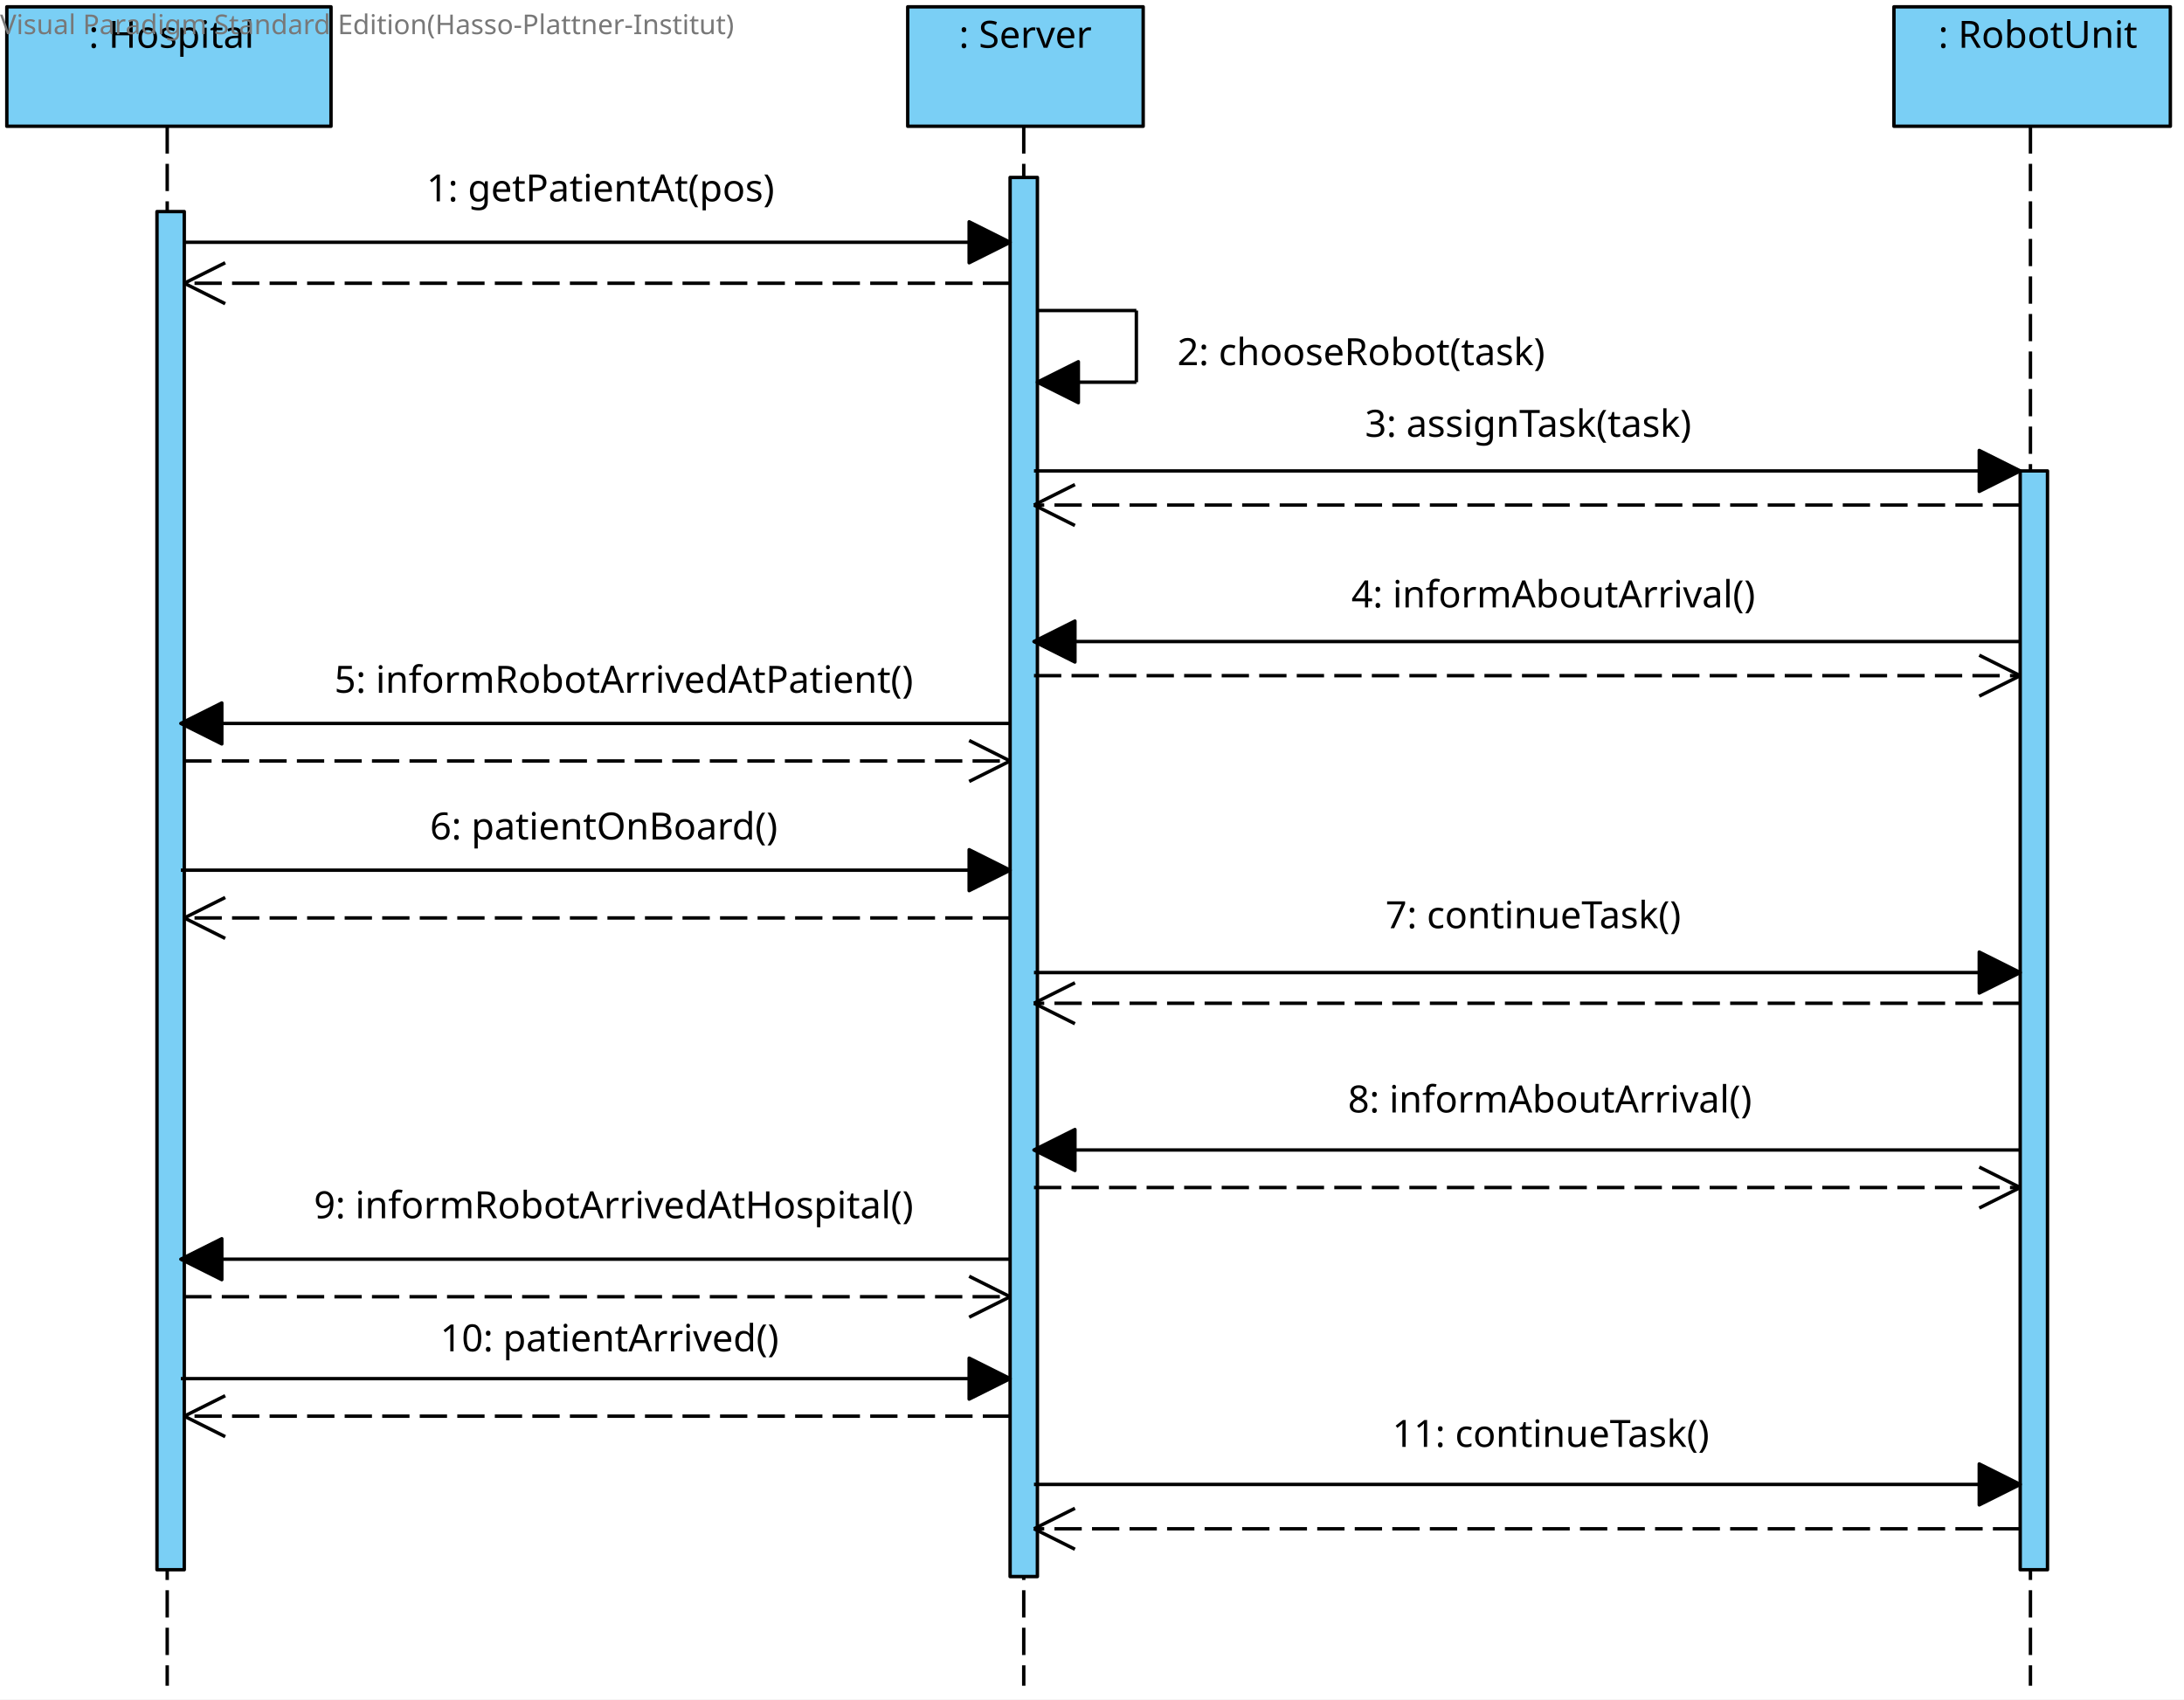
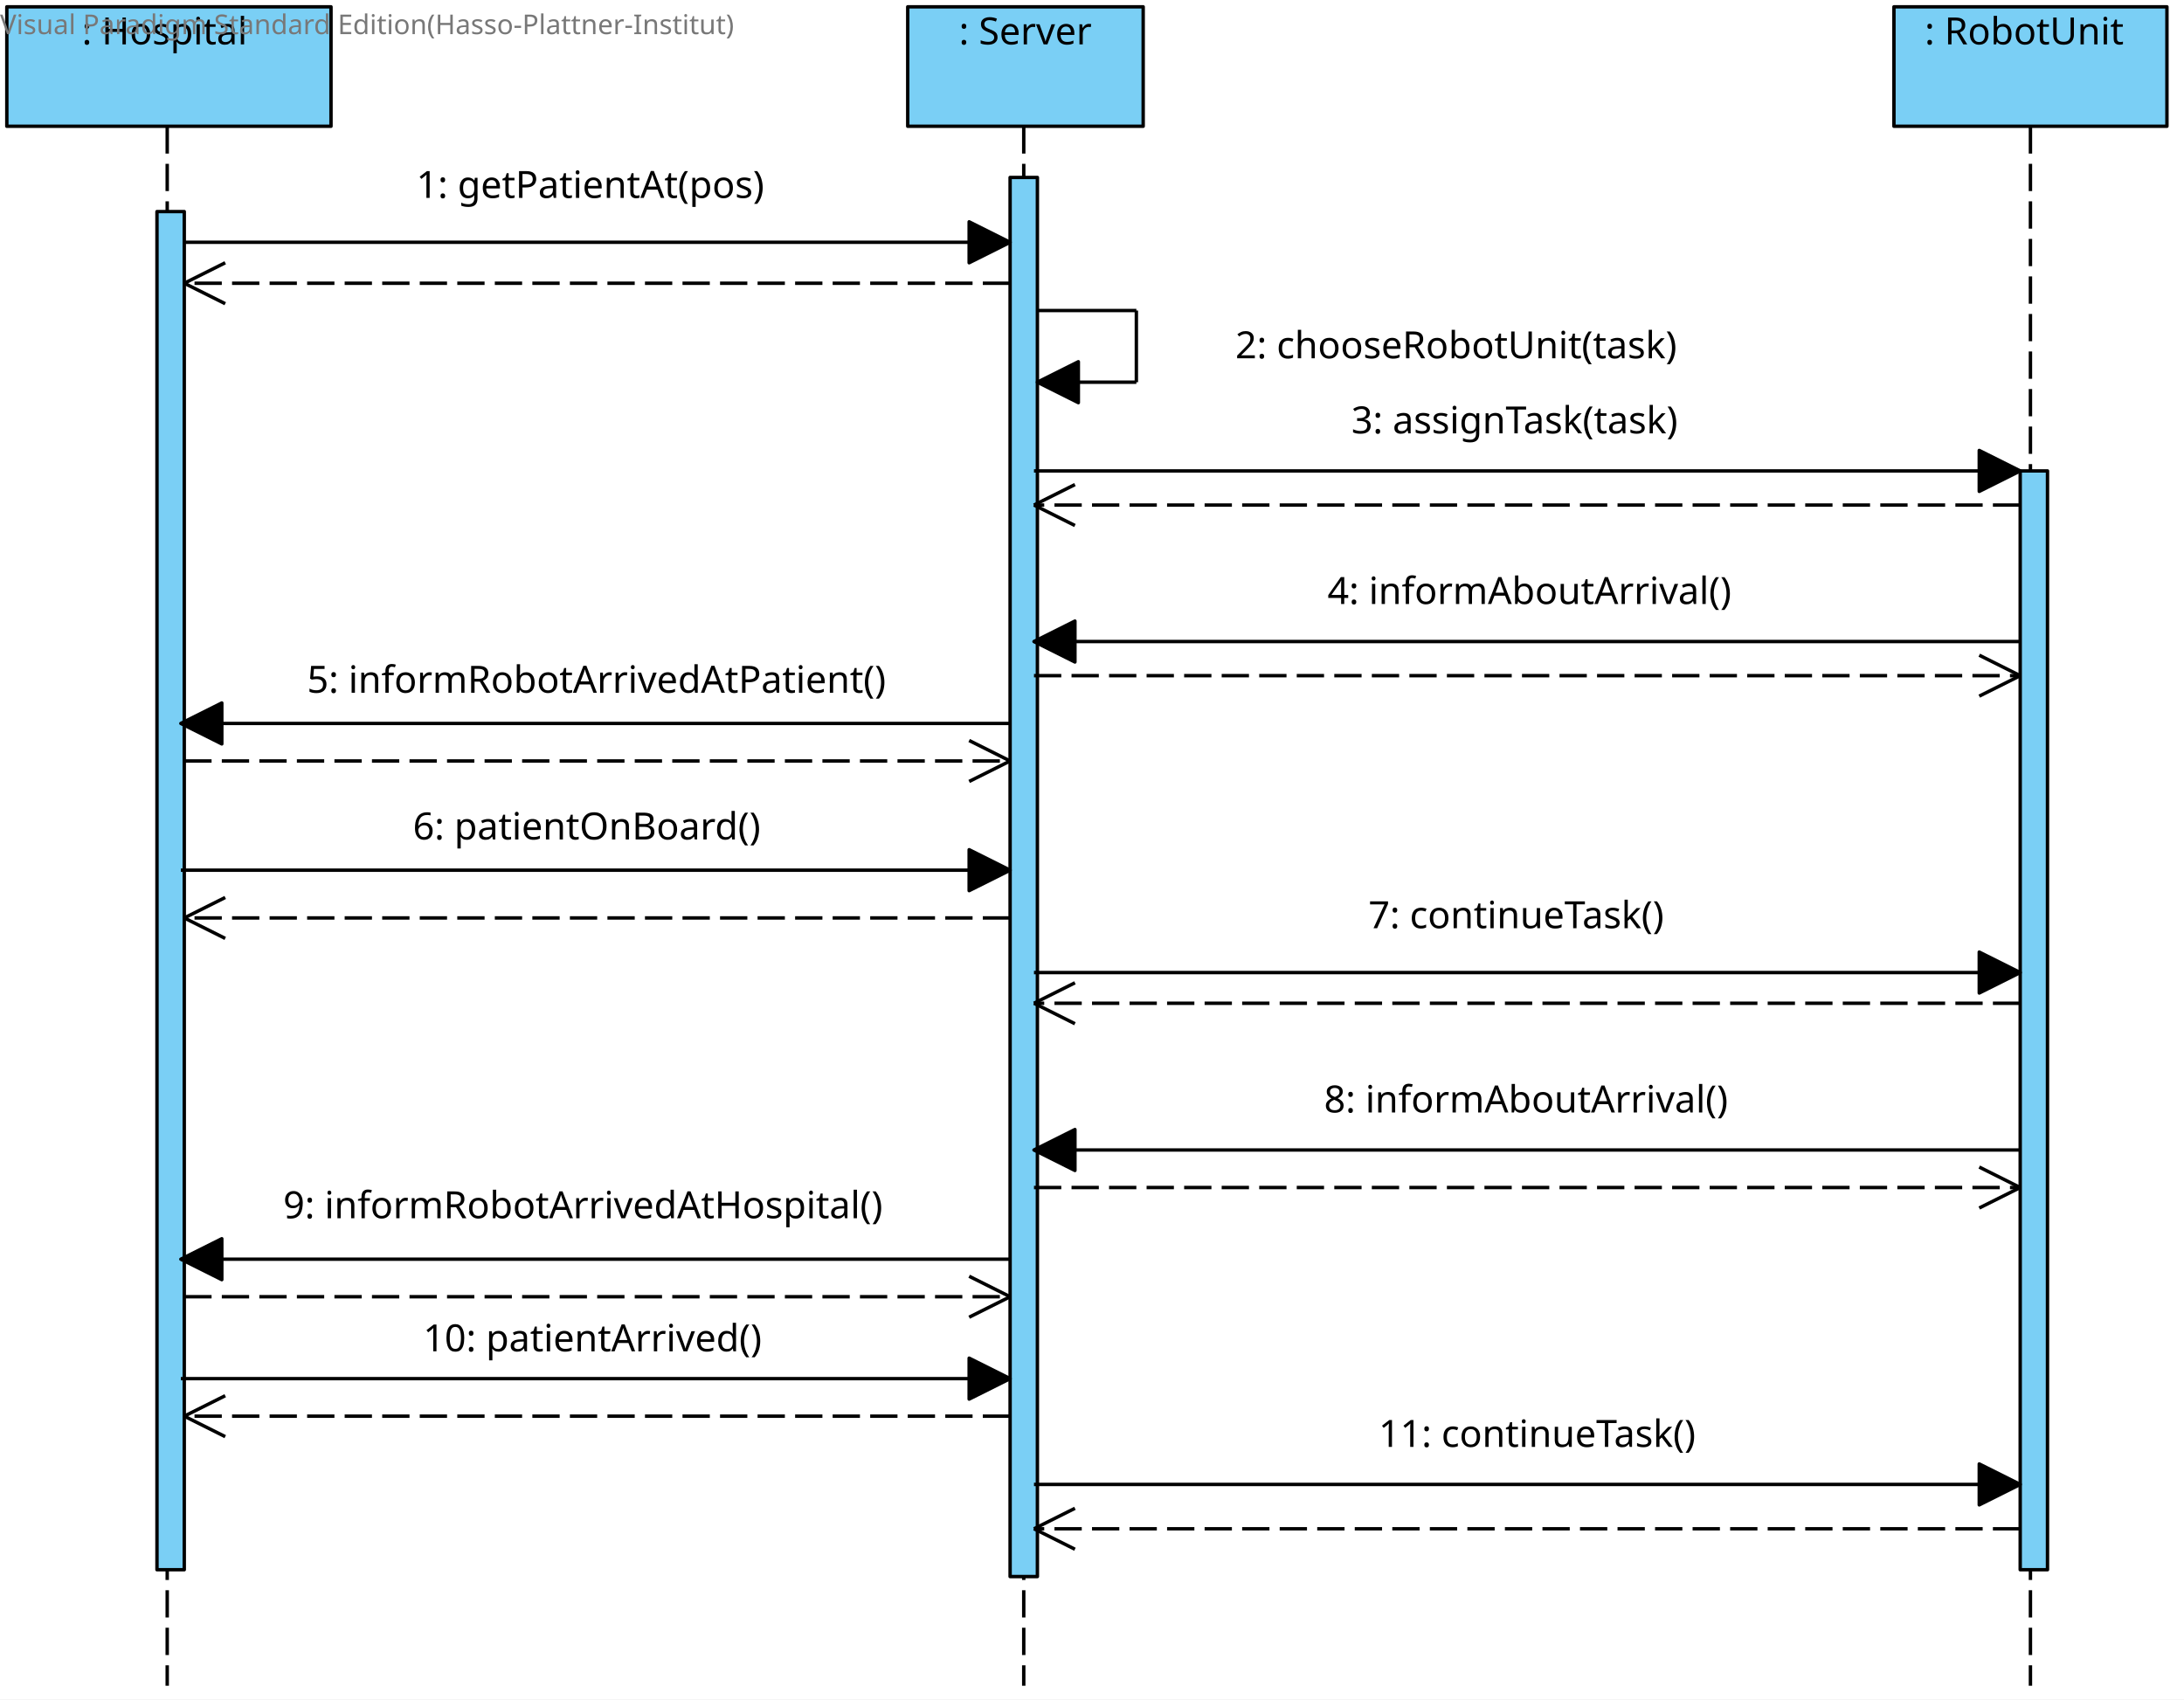
<svg xmlns="http://www.w3.org/2000/svg" fill-opacity="0" color-rendering="auto" color-interpolation="auto" text-rendering="auto" stroke="rgb(0,0,0)" stroke-linecap="square" width="640" stroke-miterlimit="10" shape-rendering="auto" stroke-opacity="0" fill="rgb(0,0,0)" stroke-dasharray="none" font-weight="normal" stroke-width="1" height="498" font-family="'Dialog'" font-style="normal" stroke-linejoin="miter" font-size="12" stroke-dashoffset="0" image-rendering="auto">
  <defs id="genericDefs" />
  <g>
    <defs id="defs1">
      <clipPath clipPathUnits="userSpaceOnUse" id="clipPath1">
        <path d="M-7 -7 L107 -7 L107 503 L-7 503 L-7 -7 Z" />
      </clipPath>
      <clipPath clipPathUnits="userSpaceOnUse" id="clipPath2">
        <path d="M-7 -7 L81 -7 L81 503 L-7 503 L-7 -7 Z" />
      </clipPath>
      <clipPath clipPathUnits="userSpaceOnUse" id="clipPath3">
        <path d="M-7 -7 L19 -7 L19 409 L-7 409 L-7 -7 Z" />
      </clipPath>
      <clipPath clipPathUnits="userSpaceOnUse" id="clipPath4">
        <path d="M-7 -7 L19 -7 L19 421 L-7 421 L-7 -7 Z" />
      </clipPath>
      <clipPath clipPathUnits="userSpaceOnUse" id="clipPath5">
-         <path d="M-7 -7 L93 -7 L93 503 L-7 503 L-7 -7 Z" />
+         <path d="M-7 -7 L92 -7 L92 503 L-7 503 L-7 -7 Z" />
      </clipPath>
      <clipPath clipPathUnits="userSpaceOnUse" id="clipPath6">
        <path d="M-7 -7 L19 -7 L19 333 L-7 333 L-7 -7 Z" />
      </clipPath>
      <clipPath clipPathUnits="userSpaceOnUse" id="clipPath7">
-         <path d="M-96 -15 L192 -15 L192 30 L-96 30 L-96 -15 Z" />
+         <path d="M-96 -14 L192 -14 L192 28 L-96 28 L-96 -14 Z" />
      </clipPath>
      <clipPath clipPathUnits="userSpaceOnUse" id="clipPath8">
-         <path d="M-70 -15 L140 -15 L140 30 L-70 30 L-70 -15 Z" />
+         <path d="M-70 -14 L140 -14 L140 28 L-70 28 L-70 -14 Z" />
      </clipPath>
      <clipPath clipPathUnits="userSpaceOnUse" id="clipPath9">
-         <path d="M-82 -15 L164 -15 L164 30 L-82 30 L-82 -15 Z" />
+         <path d="M-81 -14 L162 -14 L162 28 L-81 28 L-81 -14 Z" />
      </clipPath>
      <clipPath clipPathUnits="userSpaceOnUse" id="clipPath10">
        <path d="M0 0 L446 0 L446 204 L0 204 L0 0 Z" />
      </clipPath>
      <clipPath clipPathUnits="userSpaceOnUse" id="clipPath11">
-         <path d="M144 19 L144 34 L48 34 L48 19 ZM382 19 L382 34 L312 34 L312 19 ZM280 61 L280 82 L162 82 L162 61 ZM0 0 L0 204 L446 204 L446 201 L412 201 L412 181 L446 181 L446 151 L417 151 L417 131 L446 131 L446 130 L381 130 L381 109 L446 109 L446 0 Z" />
+         <path d="M144 19 L144 33 L48 33 L48 19 ZM382 19 L382 33 L312 33 L312 19 ZM280 61 L280 82 L162 82 L162 61 ZM0 0 L0 204 L446 204 L446 200 L412 200 L412 180 L446 180 L446 150 L416 150 L416 130 L446 130 L446 129 L380 129 L380 108 L446 108 L446 0 Z" />
      </clipPath>
      <clipPath clipPathUnits="userSpaceOnUse" id="clipPath12">
-         <path d="M0 0 L369 0 L369 81 L0 81 L0 0 Z" />
+         <path d="M0 0 L493 0 L493 204 L0 204 L0 0 Z" />
      </clipPath>
      <clipPath clipPathUnits="userSpaceOnUse" id="clipPath13">
-         <path d="M261 14 L261 34 L106 34 L106 14 ZM0 0 L0 81 L101 81 L101 64 L273 64 L273 81 L369 81 L369 0 L195 0 L195 13 L70 13 L70 0 Z" />
+         <path d="M324 53 L324 74 L131 74 L131 53 ZM322 75 L322 95 L167 95 L167 75 ZM334 125 L334 145 L163 145 L163 125 ZM0 0 L0 6 L31 6 L31 27 L0 27 L0 151 L76 151 L76 171 L0 171 L0 194 L42 194 L42 204 L493 204 L493 0 Z" />
      </clipPath>
      <clipPath clipPathUnits="userSpaceOnUse" id="clipPath14">
-         <path d="M273 14 L273 34 L101 34 L101 14 ZM0 0 L0 39 L14 39 L14 59 L0 59 L0 81 L369 81 L369 0 Z" />
+         <path d="M324 3 L324 24 L131 24 L131 3 ZM322 25 L322 45 L167 45 L167 25 ZM334 75 L334 95 L163 95 L163 75 ZM312 170 L312 190 L179 190 L179 170 ZM0 0 L0 101 L76 101 L76 121 L0 121 L0 144 L42 144 L42 164 L0 164 L0 204 L493 204 L493 0 Z" />
      </clipPath>
      <clipPath clipPathUnits="userSpaceOnUse" id="clipPath15">
        <path d="M0 0 L447 0 L447 204 L0 204 L0 0 Z" />
      </clipPath>
      <clipPath clipPathUnits="userSpaceOnUse" id="clipPath16">
-         <path d="M326 77 L326 97 L123 97 L123 77 ZM292 120 L292 140 L151 140 L151 120 ZM0 0 L0 204 L418 204 L418 200 L447 200 L447 166 L429 166 L429 146 L447 146 L447 72 L413 72 L413 52 L447 52 L447 22 L418 22 L418 2 L447 2 L447 1 L382 1 L382 0 Z" />
+         <path d="M326 77 L326 97 L123 97 L123 77 ZM292 120 L292 140 L151 140 L151 120 ZM0 0 L0 204 L417 204 L417 200 L447 200 L447 166 L429 166 L429 146 L447 146 L447 71 L413 71 L413 51 L447 51 L447 21 L417 21 L417 1 L447 1 L447 0 Z" />
      </clipPath>
      <clipPath clipPathUnits="userSpaceOnUse" id="clipPath17">
-         <path d="M326 34 L326 54 L123 54 L123 34 ZM292 77 L292 97 L151 97 L151 77 ZM0 0 L0 204 L117 204 L117 188 L328 188 L328 204 L447 204 L447 177 L418 177 L418 157 L447 157 L447 123 L429 123 L429 103 L447 103 L447 29 L413 29 L413 9 L447 9 L447 0 Z" />
+         <path d="M326 34 L326 54 L123 54 L123 34 ZM292 77 L292 97 L151 97 L151 77 ZM0 0 L0 204 L117 204 L117 188 L328 188 L328 204 L447 204 L447 177 L417 177 L417 157 L447 157 L447 123 L429 123 L429 103 L447 103 L447 28 L413 28 L413 8 L447 8 L447 0 Z" />
      </clipPath>
      <clipPath clipPathUnits="userSpaceOnUse" id="clipPath18">
-         <path d="M251 11 L251 31 L117 31 L117 11 ZM0 0 L0 81 L106 81 L106 65 L267 65 L267 81 L369 81 L369 0 Z" />
+         <path d="M312 73 L312 93 L179 93 L179 73 ZM328 127 L328 147 L167 147 L167 127 ZM0 0 L0 4 L76 4 L76 24 L0 24 L0 47 L42 47 L42 67 L0 67 L0 158 L78 158 L78 178 L0 178 L0 197 L45 197 L45 204 L493 204 L493 0 Z" />
      </clipPath>
      <clipPath clipPathUnits="userSpaceOnUse" id="clipPath19">
-         <path d="M267 13 L267 33 L106 33 L106 13 ZM0 0 L0 44 L16 44 L16 64 L0 64 L0 81 L369 81 L369 0 Z" />
+         <path d="M312 21 L312 41 L179 41 L179 21 ZM328 75 L328 95 L167 95 L167 75 ZM323 173 L323 193 L180 193 L180 173 ZM42 0 L42 15 L0 15 L0 106 L78 106 L78 126 L0 126 L0 145 L45 145 L45 165 L0 165 L0 204 L493 204 L493 0 Z" />
      </clipPath>
      <clipPath clipPathUnits="userSpaceOnUse" id="clipPath20">
-         <path d="M328 74 L328 94 L117 94 L117 74 ZM295 113 L295 133 L152 133 L152 113 ZM0 0 L0 204 L447 204 L447 161 L430 161 L430 141 L447 141 L447 63 L418 63 L418 43 L447 43 L447 9 L429 9 L429 0 Z" />
+         <path d="M328 74 L328 94 L117 94 L117 74 ZM295 113 L295 133 L152 133 L152 113 ZM0 0 L0 204 L447 204 L447 161 L430 161 L430 141 L447 141 L447 63 L417 63 L417 43 L447 43 L447 9 L429 9 L429 0 Z" />
      </clipPath>
      <clipPath clipPathUnits="userSpaceOnUse" id="clipPath21">
-         <path d="M328 39 L328 59 L117 59 L117 39 ZM295 78 L295 98 L152 98 L152 78 ZM0 0 L0 204 L447 204 L447 126 L430 126 L430 106 L447 106 L447 28 L418 28 L418 8 L447 8 L447 0 Z" />
+         <path d="M328 39 L328 59 L117 59 L117 39 ZM295 78 L295 98 L152 98 L152 78 ZM0 0 L0 204 L447 204 L447 126 L430 126 L430 106 L447 106 L447 28 L417 28 L417 8 L447 8 L447 0 Z" />
      </clipPath>
      <clipPath clipPathUnits="userSpaceOnUse" id="clipPath22">
-         <path d="M261 13 L261 33 L118 33 L118 13 ZM0 0 L0 81 L369 81 L369 0 Z" />
+         <path d="M323 75 L323 95 L180 95 L180 75 ZM0 0 L0 8 L78 8 L78 28 L0 28 L0 47 L45 47 L45 67 L0 67 L0 204 L493 204 L493 0 Z" />
      </clipPath>
      <clipPath clipPathUnits="userSpaceOnUse" id="clipPath23">
-         <path d="M261 4 L261 24 L106 24 L106 4 ZM273 54 L273 74 L101 74 L101 54 ZM0 0 L0 79 L14 79 L14 81 L369 81 L369 0 L195 0 L195 3 L70 3 L70 0 Z" />
+         <path d="M324 43 L324 64 L131 64 L131 43 ZM322 65 L322 85 L167 85 L167 65 ZM334 115 L334 135 L163 135 L163 115 ZM31 0 L31 17 L0 17 L0 141 L76 141 L76 161 L0 161 L0 184 L42 184 L42 204 L493 204 L493 0 Z" />
      </clipPath>
      <clipPath clipPathUnits="userSpaceOnUse" id="clipPath24">
-         <path d="M273 4 L273 24 L101 24 L101 4 ZM0 0 L0 29 L14 29 L14 49 L0 49 L0 81 L369 81 L369 0 Z" />
+         <path d="M322 15 L322 35 L167 35 L167 15 ZM334 65 L334 85 L163 85 L163 65 ZM312 160 L312 180 L179 180 L179 160 ZM0 0 L0 91 L76 91 L76 111 L0 111 L0 134 L42 134 L42 154 L0 154 L0 204 L493 204 L493 0 L324 0 L324 14 L131 14 L131 0 Z" />
      </clipPath>
      <clipPath clipPathUnits="userSpaceOnUse" id="clipPath25">
-         <path d="M325 66 L325 86 L122 86 L122 66 ZM291 109 L291 129 L150 129 L150 109 ZM0 0 L0 204 L417 204 L417 189 L446 189 L446 155 L428 155 L428 135 L446 135 L446 61 L412 61 L412 41 L446 41 L446 11 L417 11 L417 0 Z" />
+         <path d="M325 66 L325 86 L122 86 L122 66 ZM291 109 L291 129 L150 129 L150 109 ZM0 0 L0 204 L416 204 L416 189 L446 189 L446 155 L428 155 L428 135 L446 135 L446 60 L412 60 L412 40 L446 40 L446 10 L416 10 L416 0 Z" />
      </clipPath>
      <clipPath clipPathUnits="userSpaceOnUse" id="clipPath26">
-         <path d="M325 20 L325 40 L122 40 L122 20 ZM291 63 L291 83 L150 83 L150 63 ZM327 174 L327 194 L116 194 L116 174 ZM0 0 L0 204 L446 204 L446 163 L417 163 L417 143 L446 143 L446 109 L428 109 L428 89 L446 89 L446 15 L412 15 L412 0 Z" />
+         <path d="M325 20 L325 40 L122 40 L122 20 ZM291 63 L291 83 L150 83 L150 63 ZM327 174 L327 194 L116 194 L116 174 ZM0 0 L0 204 L446 204 L446 163 L416 163 L416 143 L446 143 L446 109 L428 109 L428 89 L446 89 L446 14 L412 14 L412 0 Z" />
      </clipPath>
      <clipPath clipPathUnits="userSpaceOnUse" id="clipPath27">
-         <path d="M251 2 L251 22 L117 22 L117 2 ZM267 56 L267 76 L106 76 L106 56 ZM0 0 L0 81 L369 81 L369 0 Z" />
+         <path d="M312 64 L312 84 L179 84 L179 64 ZM328 118 L328 138 L167 138 L167 118 ZM76 0 L76 15 L0 15 L0 38 L42 38 L42 58 L0 58 L0 149 L78 149 L78 169 L0 169 L0 188 L45 188 L45 204 L493 204 L493 0 Z" />
      </clipPath>
      <clipPath clipPathUnits="userSpaceOnUse" id="clipPath28">
-         <path d="M267 2 L267 22 L106 22 L106 2 ZM0 0 L0 33 L16 33 L16 53 L0 53 L0 81 L369 81 L369 0 Z" />
+         <path d="M312 10 L312 30 L179 30 L179 10 ZM328 64 L328 84 L167 84 L167 64 ZM323 162 L323 182 L180 182 L180 162 ZM42 0 L42 4 L0 4 L0 95 L78 95 L78 115 L0 115 L0 134 L45 134 L45 154 L0 154 L0 204 L493 204 L493 0 Z" />
      </clipPath>
      <clipPath clipPathUnits="userSpaceOnUse" id="clipPath29">
-         <path d="M327 63 L327 83 L116 83 L116 63 ZM294 102 L294 122 L151 122 L151 102 ZM0 0 L0 204 L446 204 L446 150 L429 150 L429 130 L446 130 L446 52 L417 52 L417 32 L446 32 L446 0 Z" />
+         <path d="M327 63 L327 83 L116 83 L116 63 ZM294 102 L294 122 L151 122 L151 102 ZM0 0 L0 204 L446 204 L446 150 L429 150 L429 130 L446 130 L446 52 L416 52 L416 32 L446 32 L446 0 Z" />
      </clipPath>
      <clipPath clipPathUnits="userSpaceOnUse" id="clipPath30">
-         <path d="M327 28 L327 48 L116 48 L116 28 ZM294 67 L294 87 L151 87 L151 67 ZM0 0 L0 204 L446 204 L446 115 L429 115 L429 95 L446 95 L446 17 L417 17 L417 0 Z" />
+         <path d="M327 28 L327 48 L116 48 L116 28 ZM294 67 L294 87 L151 87 L151 67 ZM0 0 L0 204 L446 204 L446 115 L429 115 L429 95 L446 95 L446 17 L416 17 L416 0 Z" />
      </clipPath>
      <clipPath clipPathUnits="userSpaceOnUse" id="clipPath31">
-         <path d="M0 0 L0 81 L369 81 L369 0 L261 0 L261 20 L118 20 L118 0 Z" />
+         <path d="M323 62 L323 82 L180 82 L180 62 ZM78 0 L78 15 L0 15 L0 34 L45 34 L45 54 L0 54 L0 204 L493 204 L493 0 Z" />
      </clipPath>
      <clipPath clipPathUnits="userSpaceOnUse" id="clipPath32">
        <path d="M0 0 L233 0 L233 225 L0 225 L0 0 Z" />
      </clipPath>
      <clipPath clipPathUnits="userSpaceOnUse" id="clipPath33">
-         <path d="M132 11 L132 26 L62 26 L62 11 ZM0 0 L0 53 L30 53 L30 74 L0 74 L0 198 L75 198 L75 218 L0 218 L0 225 L233 225 L233 193 L162 193 L162 173 L233 173 L233 143 L167 143 L167 123 L233 123 L233 122 L131 122 L131 101 L233 101 L233 0 Z" />
+         <path d="M132 11 L132 25 L62 25 L62 11 ZM0 0 L0 53 L30 53 L30 74 L0 74 L0 198 L75 198 L75 218 L0 218 L0 225 L233 225 L233 192 L162 192 L162 172 L233 172 L233 142 L166 142 L166 122 L233 122 L233 121 L130 121 L130 100 L233 100 L233 0 Z" />
      </clipPath>
      <clipPath clipPathUnits="userSpaceOnUse" id="clipPath34">
-         <path d="M144 31 L144 46 L48 46 L48 31 ZM382 31 L382 46 L312 46 L312 31 ZM280 73 L280 94 L162 94 L162 73 ZM0 0 L0 204 L412 204 L412 193 L446 193 L446 163 L417 163 L417 143 L446 143 L446 142 L381 142 L381 121 L446 121 L446 0 Z" />
+         <path d="M144 31 L144 45 L48 45 L48 31 ZM382 31 L382 45 L312 45 L312 31 ZM280 73 L280 94 L162 94 L162 73 ZM0 0 L0 204 L412 204 L412 192 L446 192 L446 162 L416 162 L416 142 L446 142 L446 141 L380 141 L380 120 L446 120 L446 0 Z" />
      </clipPath>
      <clipPath clipPathUnits="userSpaceOnUse" id="clipPath35">
        <path d="M-118 -21 L236 -21 L236 42 L-118 42 L-118 -21 Z" />
      </clipPath>
      <clipPath clipPathUnits="userSpaceOnUse" id="clipPath36">
-         <path d="M-125 -21 L250 -21 L250 42 L-125 42 L-125 -21 Z" />
+         <path d="M-193 -21 L386 -21 L386 42 L-193 42 L-193 -21 Z" />
      </clipPath>
      <clipPath clipPathUnits="userSpaceOnUse" id="clipPath37">
        <path d="M-143 -20 L286 -20 L286 40 L-143 40 L-143 -20 Z" />
      </clipPath>
      <clipPath clipPathUnits="userSpaceOnUse" id="clipPath38">
        <path d="M-211 -20 L422 -20 L422 40 L-211 40 L-211 -20 Z" />
      </clipPath>
      <clipPath clipPathUnits="userSpaceOnUse" id="clipPath39">
        <path d="M-161 -20 L322 -20 L322 40 L-161 40 L-161 -20 Z" />
      </clipPath>
      <clipPath clipPathUnits="userSpaceOnUse" id="clipPath40">
-         <path d="M-134 -20 L268 -20 L268 40 L-134 40 L-134 -20 Z" />
+         <path d="M-133 -20 L266 -20 L266 40 L-133 40 L-133 -20 Z" />
      </clipPath>
      <clipPath clipPathUnits="userSpaceOnUse" id="clipPath41">
        <path d="M-141 -20 L282 -20 L282 40 L-141 40 L-141 -20 Z" />
      </clipPath>
      <clipPath clipPathUnits="userSpaceOnUse" id="clipPath42">
        <path d="M-203 -20 L406 -20 L406 40 L-203 40 L-203 -20 Z" />
      </clipPath>
      <clipPath clipPathUnits="userSpaceOnUse" id="clipPath43">
-         <path d="M-172 -20 L344 -20 L344 40 L-172 40 L-172 -20 Z" />
+         <path d="M-171 -20 L342 -20 L342 40 L-171 40 L-171 -20 Z" />
      </clipPath>
      <clipPath clipPathUnits="userSpaceOnUse" id="clipPath44">
        <path d="M-155 -20 L310 -20 L310 40 L-155 40 L-155 -20 Z" />
      </clipPath>
    </defs>
    <g fill="white" text-rendering="geometricPrecision" fill-opacity="1" stroke-opacity="1" stroke="white">
      <rect x="0" width="640" height="498" y="0" stroke="none" />
    </g>
    <g font-size="11" transform="translate(2,2)" fill-opacity="1" fill="rgb(122,207,245)" text-rendering="geometricPrecision" font-family="sans-serif" stroke="rgb(122,207,245)" stroke-opacity="1">
      <rect x="0" width="95" height="35" y="0" clip-path="url(#clipPath1)" stroke="none" />
    </g>
    <g stroke-linecap="butt" font-size="11" transform="translate(2,2)" fill-opacity="1" fill="black" text-rendering="geometricPrecision" font-family="sans-serif" stroke-linejoin="round" stroke="black" stroke-opacity="1" stroke-miterlimit="0">
      <rect fill="none" x="0" width="95" height="35" y="0" clip-path="url(#clipPath1)" />
      <line clip-path="url(#clipPath1)" fill="none" x1="47" x2="47" y1="35" y2="492" stroke-linejoin="bevel" stroke-dasharray="8,3" />
    </g>
    <g font-size="11" transform="translate(266,2)" fill-opacity="1" fill="rgb(122,207,245)" text-rendering="geometricPrecision" font-family="sans-serif" stroke="rgb(122,207,245)" stroke-opacity="1">
      <rect x="0" width="69" height="35" y="0" clip-path="url(#clipPath2)" stroke="none" />
    </g>
    <g stroke-linecap="butt" font-size="11" transform="translate(266,2)" fill-opacity="1" fill="black" text-rendering="geometricPrecision" font-family="sans-serif" stroke-linejoin="round" stroke="black" stroke-opacity="1" stroke-miterlimit="0">
      <rect fill="none" x="0" width="69" height="35" y="0" clip-path="url(#clipPath2)" />
      <line clip-path="url(#clipPath2)" fill="none" x1="34" x2="34" y1="35" y2="492" stroke-linejoin="bevel" stroke-dasharray="8,3" />
    </g>
    <g font-size="11" transform="translate(46,62)" fill-opacity="1" fill="rgb(122,207,245)" text-rendering="geometricPrecision" font-family="sans-serif" stroke="rgb(122,207,245)" stroke-opacity="1">
      <rect x="0" width="8" height="398" y="0" clip-path="url(#clipPath3)" stroke="none" />
    </g>
    <g stroke-linecap="butt" font-size="11" transform="translate(46,62)" fill-opacity="1" fill="black" text-rendering="geometricPrecision" font-family="sans-serif" stroke-linejoin="round" stroke="black" stroke-opacity="1" stroke-miterlimit="0">
      <rect fill="none" x="0" width="8" height="398" y="0" clip-path="url(#clipPath3)" />
    </g>
    <g font-size="11" transform="translate(296,52)" fill-opacity="1" fill="rgb(122,207,245)" text-rendering="geometricPrecision" font-family="sans-serif" stroke="rgb(122,207,245)" stroke-opacity="1">
      <rect x="0" width="8" height="410" y="0" clip-path="url(#clipPath4)" stroke="none" />
    </g>
    <g stroke-linecap="butt" font-size="11" transform="translate(296,52)" fill-opacity="1" fill="black" text-rendering="geometricPrecision" font-family="sans-serif" stroke-linejoin="round" stroke="black" stroke-opacity="1" stroke-miterlimit="0">
      <rect fill="none" x="0" width="8" height="410" y="0" clip-path="url(#clipPath4)" />
    </g>
    <g font-size="11" transform="translate(555,2)" fill-opacity="1" fill="rgb(122,207,245)" text-rendering="geometricPrecision" font-family="sans-serif" stroke="rgb(122,207,245)" stroke-opacity="1">
-       <rect x="0" width="81" height="35" y="0" clip-path="url(#clipPath5)" stroke="none" />
+       <rect x="0" width="80" height="35" y="0" clip-path="url(#clipPath5)" stroke="none" />
    </g>
    <g stroke-linecap="butt" font-size="11" transform="translate(555,2)" fill-opacity="1" fill="black" text-rendering="geometricPrecision" font-family="sans-serif" stroke-linejoin="round" stroke="black" stroke-opacity="1" stroke-miterlimit="0">
-       <rect fill="none" x="0" width="81" height="35" y="0" clip-path="url(#clipPath5)" />
+       <rect fill="none" x="0" width="80" height="35" y="0" clip-path="url(#clipPath5)" />
      <line clip-path="url(#clipPath5)" fill="none" x1="40" x2="40" y1="35" y2="492" stroke-linejoin="bevel" stroke-dasharray="8,3" />
    </g>
    <g font-size="11" transform="translate(592,138)" fill-opacity="1" fill="rgb(122,207,245)" text-rendering="geometricPrecision" font-family="sans-serif" stroke="rgb(122,207,245)" stroke-opacity="1">
      <rect x="0" width="8" height="322" y="0" clip-path="url(#clipPath6)" stroke="none" />
    </g>
    <g stroke-linecap="butt" font-size="11" transform="translate(592,138)" fill-opacity="1" fill="black" text-rendering="geometricPrecision" font-family="sans-serif" stroke-linejoin="round" stroke="black" stroke-opacity="1" stroke-miterlimit="0">
      <rect fill="none" x="0" width="8" height="322" y="0" clip-path="url(#clipPath6)" />
    </g>
    <g font-size="11" transform="translate(2,2)" fill-opacity="1" fill="black" text-rendering="geometricPrecision" font-family="sans-serif" stroke="black" stroke-opacity="1">
-       <text x="24" xml:space="preserve" y="12" clip-path="url(#clipPath7)" stroke="none">: Hospital</text>
+       <text x="22" xml:space="preserve" y="11" clip-path="url(#clipPath7)" stroke="none">: Hospital</text>
    </g>
    <g font-size="11" transform="translate(266,2)" fill-opacity="1" fill="black" text-rendering="geometricPrecision" font-family="sans-serif" stroke="black" stroke-opacity="1">
-       <text x="15" xml:space="preserve" y="12" clip-path="url(#clipPath8)" stroke="none">: Server</text>
+       <text x="15" xml:space="preserve" y="11" clip-path="url(#clipPath8)" stroke="none">: Server</text>
    </g>
    <g font-size="11" transform="translate(555,2)" fill-opacity="1" fill="black" text-rendering="geometricPrecision" font-family="sans-serif" stroke="black" stroke-opacity="1">
-       <text x="13" xml:space="preserve" y="12" clip-path="url(#clipPath9)" stroke="none">: RobotUnit</text>
+       <text x="9" xml:space="preserve" y="11" clip-path="url(#clipPath9)" stroke="none">: RobotUnit</text>
    </g>
    <g stroke-linecap="butt" font-size="11" transform="translate(-46,-17)" fill-opacity="1" fill="black" text-rendering="geometricPrecision" font-family="sans-serif" stroke-linejoin="round" stroke-dasharray="8,3" stroke="black" stroke-opacity="1" stroke-miterlimit="0">
      <line y2="100" fill="none" x1="342" clip-path="url(#clipPath11)" x2="100" y1="100" />
      <line clip-path="url(#clipPath11)" fill="none" x1="100" x2="112" y1="100" y2="106" stroke-dasharray="none" stroke-miterlimit="10" />
      <line clip-path="url(#clipPath11)" fill="none" x1="100" x2="112" y1="100" y2="94" stroke-dasharray="none" stroke-miterlimit="10" />
    </g>
-     <g stroke-linecap="butt" font-size="11" transform="translate(265,100)" fill-opacity="1" fill="black" text-rendering="geometricPrecision" font-family="sans-serif" stroke-linejoin="round" stroke="black" stroke-opacity="1">
-       <line y2="38" fill="none" x1="38" clip-path="url(#clipPath13)" x2="327" y1="38" />
-       <polygon points=" 327 38 315 32 315 44" clip-path="url(#clipPath13)" stroke="none" />
-       <polygon fill="none" points=" 327 38 315 32 315 44" clip-path="url(#clipPath13)" />
-     </g>
-     <g stroke-linecap="butt" font-size="11" transform="translate(265,150)" fill-opacity="1" fill="black" text-rendering="geometricPrecision" font-family="sans-serif" stroke-linejoin="round" stroke="black" stroke-opacity="1">
-       <line y2="38" fill="none" x1="327" clip-path="url(#clipPath14)" x2="38" y1="38" />
-       <polygon points=" 38 38 50 44 50 32" clip-path="url(#clipPath14)" stroke="none" />
-       <polygon fill="none" points=" 38 38 50 44 50 32" clip-path="url(#clipPath14)" />
+     <g stroke-linecap="butt" font-size="11" transform="translate(203,38)" fill-opacity="1" fill="black" text-rendering="geometricPrecision" font-family="sans-serif" stroke-linejoin="round" stroke="black" stroke-opacity="1">
+       <line y2="100" fill="none" x1="100" clip-path="url(#clipPath13)" x2="389" y1="100" />
+       <polygon points=" 389 100 377 94 377 106" clip-path="url(#clipPath13)" stroke="none" />
+       <polygon fill="none" points=" 389 100 377 94 377 106" clip-path="url(#clipPath13)" />
+     </g>
+     <g stroke-linecap="butt" font-size="11" transform="translate(203,88)" fill-opacity="1" fill="black" text-rendering="geometricPrecision" font-family="sans-serif" stroke-linejoin="round" stroke="black" stroke-opacity="1">
+       <line y2="100" fill="none" x1="389" clip-path="url(#clipPath14)" x2="100" y1="100" />
+       <polygon points=" 100 100 112 106 112 94" clip-path="url(#clipPath14)" stroke="none" />
+       <polygon fill="none" points=" 100 100 112 106 112 94" clip-path="url(#clipPath14)" />
    </g>
    <g stroke-linecap="butt" font-size="11" transform="translate(-47,112)" fill-opacity="1" fill="black" text-rendering="geometricPrecision" font-family="sans-serif" stroke-linejoin="round" stroke="black" stroke-opacity="1">
      <line y2="100" fill="none" x1="343" clip-path="url(#clipPath16)" x2="100" y1="100" />
      <polygon points=" 100 100 112 106 112 94" clip-path="url(#clipPath16)" stroke="none" />
      <polygon fill="none" points=" 100 100 112 106 112 94" clip-path="url(#clipPath16)" />
    </g>
    <g stroke-linecap="butt" font-size="11" transform="translate(-47,155)" fill-opacity="1" fill="black" text-rendering="geometricPrecision" font-family="sans-serif" stroke-linejoin="round" stroke="black" stroke-opacity="1">
      <line y2="100" fill="none" x1="100" clip-path="url(#clipPath17)" x2="343" y1="100" />
      <polygon points=" 343 100 331 94 331 106" clip-path="url(#clipPath17)" stroke="none" />
      <polygon fill="none" points=" 343 100 331 94 331 106" clip-path="url(#clipPath17)" />
    </g>
-     <g stroke-linecap="butt" font-size="11" transform="translate(265,247)" fill-opacity="1" fill="black" text-rendering="geometricPrecision" font-family="sans-serif" stroke-linejoin="round" stroke="black" stroke-opacity="1">
-       <line y2="38" fill="none" x1="38" clip-path="url(#clipPath18)" x2="327" y1="38" />
-       <polygon points=" 327 38 315 32 315 44" clip-path="url(#clipPath18)" stroke="none" />
-       <polygon fill="none" points=" 327 38 315 32 315 44" clip-path="url(#clipPath18)" />
-     </g>
-     <g stroke-linecap="butt" font-size="11" transform="translate(265,299)" fill-opacity="1" fill="black" text-rendering="geometricPrecision" font-family="sans-serif" stroke-linejoin="round" stroke="black" stroke-opacity="1">
-       <line y2="38" fill="none" x1="327" clip-path="url(#clipPath19)" x2="38" y1="38" />
-       <polygon points=" 38 38 50 44 50 32" clip-path="url(#clipPath19)" stroke="none" />
-       <polygon fill="none" points=" 38 38 50 44 50 32" clip-path="url(#clipPath19)" />
+     <g stroke-linecap="butt" font-size="11" transform="translate(203,185)" fill-opacity="1" fill="black" text-rendering="geometricPrecision" font-family="sans-serif" stroke-linejoin="round" stroke="black" stroke-opacity="1">
+       <line y2="100" fill="none" x1="100" clip-path="url(#clipPath18)" x2="389" y1="100" />
+       <polygon points=" 389 100 377 94 377 106" clip-path="url(#clipPath18)" stroke="none" />
+       <polygon fill="none" points=" 389 100 377 94 377 106" clip-path="url(#clipPath18)" />
+     </g>
+     <g stroke-linecap="butt" font-size="11" transform="translate(203,237)" fill-opacity="1" fill="black" text-rendering="geometricPrecision" font-family="sans-serif" stroke-linejoin="round" stroke="black" stroke-opacity="1">
+       <line y2="100" fill="none" x1="389" clip-path="url(#clipPath19)" x2="100" y1="100" />
+       <polygon points=" 100 100 112 106 112 94" clip-path="url(#clipPath19)" stroke="none" />
+       <polygon fill="none" points=" 100 100 112 106 112 94" clip-path="url(#clipPath19)" />
    </g>
    <g stroke-linecap="butt" font-size="11" transform="translate(-47,269)" fill-opacity="1" fill="black" text-rendering="geometricPrecision" font-family="sans-serif" stroke-linejoin="round" stroke="black" stroke-opacity="1">
      <line y2="100" fill="none" x1="343" clip-path="url(#clipPath20)" x2="100" y1="100" />
      <polygon points=" 100 100 112 106 112 94" clip-path="url(#clipPath20)" stroke="none" />
      <polygon fill="none" points=" 100 100 112 106 112 94" clip-path="url(#clipPath20)" />
    </g>
    <g stroke-linecap="butt" font-size="11" transform="translate(-47,304)" fill-opacity="1" fill="black" text-rendering="geometricPrecision" font-family="sans-serif" stroke-linejoin="round" stroke="black" stroke-opacity="1">
      <line y2="100" fill="none" x1="100" clip-path="url(#clipPath21)" x2="343" y1="100" />
      <polygon points=" 343 100 331 94 331 106" clip-path="url(#clipPath21)" stroke="none" />
      <polygon fill="none" points=" 343 100 331 94 331 106" clip-path="url(#clipPath21)" />
    </g>
-     <g stroke-linecap="butt" font-size="11" transform="translate(265,397)" fill-opacity="1" fill="black" text-rendering="geometricPrecision" font-family="sans-serif" stroke-linejoin="round" stroke="black" stroke-opacity="1">
-       <line y2="38" fill="none" x1="38" clip-path="url(#clipPath22)" x2="327" y1="38" />
-       <polygon points=" 327 38 315 32 315 44" clip-path="url(#clipPath22)" stroke="none" />
-       <polygon fill="none" points=" 327 38 315 32 315 44" clip-path="url(#clipPath22)" />
-     </g>
-     <g stroke-linecap="butt" font-size="11" transform="translate(265,110)" fill-opacity="1" fill="black" text-rendering="geometricPrecision" font-family="sans-serif" stroke-linejoin="round" stroke-dasharray="8,3" stroke="black" stroke-opacity="1" stroke-miterlimit="0">
-       <line y2="38" fill="none" x1="327" clip-path="url(#clipPath23)" x2="38" y1="38" />
-       <line clip-path="url(#clipPath23)" fill="none" x1="38" x2="50" y1="38" y2="44" stroke-dasharray="none" stroke-miterlimit="10" />
-       <line clip-path="url(#clipPath23)" fill="none" x1="38" x2="50" y1="38" y2="32" stroke-dasharray="none" stroke-miterlimit="10" />
-     </g>
-     <g stroke-linecap="butt" font-size="11" transform="translate(265,160)" fill-opacity="1" fill="black" text-rendering="geometricPrecision" font-family="sans-serif" stroke-linejoin="round" stroke-dasharray="8,3" stroke="black" stroke-opacity="1" stroke-miterlimit="0">
-       <line y2="38" fill="none" x1="38" clip-path="url(#clipPath24)" x2="327" y1="38" />
-       <line clip-path="url(#clipPath24)" fill="none" x1="327" x2="315" y1="38" y2="32" stroke-dasharray="none" stroke-miterlimit="10" />
-       <line clip-path="url(#clipPath24)" fill="none" x1="327" x2="315" y1="38" y2="44" stroke-dasharray="none" stroke-miterlimit="10" />
+     <g stroke-linecap="butt" font-size="11" transform="translate(203,335)" fill-opacity="1" fill="black" text-rendering="geometricPrecision" font-family="sans-serif" stroke-linejoin="round" stroke="black" stroke-opacity="1">
+       <line y2="100" fill="none" x1="100" clip-path="url(#clipPath22)" x2="389" y1="100" />
+       <polygon points=" 389 100 377 94 377 106" clip-path="url(#clipPath22)" stroke="none" />
+       <polygon fill="none" points=" 389 100 377 94 377 106" clip-path="url(#clipPath22)" />
+     </g>
+     <g stroke-linecap="butt" font-size="11" transform="translate(203,48)" fill-opacity="1" fill="black" text-rendering="geometricPrecision" font-family="sans-serif" stroke-linejoin="round" stroke-dasharray="8,3" stroke="black" stroke-opacity="1" stroke-miterlimit="0">
+       <line y2="100" fill="none" x1="389" clip-path="url(#clipPath23)" x2="100" y1="100" />
+       <line clip-path="url(#clipPath23)" fill="none" x1="100" x2="112" y1="100" y2="106" stroke-dasharray="none" stroke-miterlimit="10" />
+       <line clip-path="url(#clipPath23)" fill="none" x1="100" x2="112" y1="100" y2="94" stroke-dasharray="none" stroke-miterlimit="10" />
+     </g>
+     <g stroke-linecap="butt" font-size="11" transform="translate(203,98)" fill-opacity="1" fill="black" text-rendering="geometricPrecision" font-family="sans-serif" stroke-linejoin="round" stroke-dasharray="8,3" stroke="black" stroke-opacity="1" stroke-miterlimit="0">
+       <line y2="100" fill="none" x1="100" clip-path="url(#clipPath24)" x2="389" y1="100" />
+       <line clip-path="url(#clipPath24)" fill="none" x1="389" x2="377" y1="100" y2="94" stroke-dasharray="none" stroke-miterlimit="10" />
+       <line clip-path="url(#clipPath24)" fill="none" x1="389" x2="377" y1="100" y2="106" stroke-dasharray="none" stroke-miterlimit="10" />
    </g>
    <g stroke-linecap="butt" font-size="11" transform="translate(-46,123)" fill-opacity="1" fill="black" text-rendering="geometricPrecision" font-family="sans-serif" stroke-linejoin="round" stroke-dasharray="8,3" stroke="black" stroke-opacity="1" stroke-miterlimit="0">
      <line y2="100" fill="none" x1="100" clip-path="url(#clipPath25)" x2="342" y1="100" />
      <line clip-path="url(#clipPath25)" fill="none" x1="342" x2="330" y1="100" y2="94" stroke-dasharray="none" stroke-miterlimit="10" />
      <line clip-path="url(#clipPath25)" fill="none" x1="342" x2="330" y1="100" y2="106" stroke-dasharray="none" stroke-miterlimit="10" />
    </g>
    <g stroke-linecap="butt" font-size="11" transform="translate(-46,169)" fill-opacity="1" fill="black" text-rendering="geometricPrecision" font-family="sans-serif" stroke-linejoin="round" stroke-dasharray="8,3" stroke="black" stroke-opacity="1" stroke-miterlimit="0">
      <line y2="100" fill="none" x1="342" clip-path="url(#clipPath26)" x2="100" y1="100" />
      <line clip-path="url(#clipPath26)" fill="none" x1="100" x2="112" y1="100" y2="106" stroke-dasharray="none" stroke-miterlimit="10" />
      <line clip-path="url(#clipPath26)" fill="none" x1="100" x2="112" y1="100" y2="94" stroke-dasharray="none" stroke-miterlimit="10" />
    </g>
-     <g stroke-linecap="butt" font-size="11" transform="translate(265,256)" fill-opacity="1" fill="black" text-rendering="geometricPrecision" font-family="sans-serif" stroke-linejoin="round" stroke-dasharray="8,3" stroke="black" stroke-opacity="1" stroke-miterlimit="0">
-       <line y2="38" fill="none" x1="327" clip-path="url(#clipPath27)" x2="38" y1="38" />
-       <line clip-path="url(#clipPath27)" fill="none" x1="38" x2="50" y1="38" y2="44" stroke-dasharray="none" stroke-miterlimit="10" />
-       <line clip-path="url(#clipPath27)" fill="none" x1="38" x2="50" y1="38" y2="32" stroke-dasharray="none" stroke-miterlimit="10" />
-     </g>
-     <g stroke-linecap="butt" font-size="11" transform="translate(265,310)" fill-opacity="1" fill="black" text-rendering="geometricPrecision" font-family="sans-serif" stroke-linejoin="round" stroke-dasharray="8,3" stroke="black" stroke-opacity="1" stroke-miterlimit="0">
-       <line y2="38" fill="none" x1="38" clip-path="url(#clipPath28)" x2="327" y1="38" />
-       <line clip-path="url(#clipPath28)" fill="none" x1="327" x2="315" y1="38" y2="32" stroke-dasharray="none" stroke-miterlimit="10" />
-       <line clip-path="url(#clipPath28)" fill="none" x1="327" x2="315" y1="38" y2="44" stroke-dasharray="none" stroke-miterlimit="10" />
+     <g stroke-linecap="butt" font-size="11" transform="translate(203,194)" fill-opacity="1" fill="black" text-rendering="geometricPrecision" font-family="sans-serif" stroke-linejoin="round" stroke-dasharray="8,3" stroke="black" stroke-opacity="1" stroke-miterlimit="0">
+       <line y2="100" fill="none" x1="389" clip-path="url(#clipPath27)" x2="100" y1="100" />
+       <line clip-path="url(#clipPath27)" fill="none" x1="100" x2="112" y1="100" y2="106" stroke-dasharray="none" stroke-miterlimit="10" />
+       <line clip-path="url(#clipPath27)" fill="none" x1="100" x2="112" y1="100" y2="94" stroke-dasharray="none" stroke-miterlimit="10" />
+     </g>
+     <g stroke-linecap="butt" font-size="11" transform="translate(203,248)" fill-opacity="1" fill="black" text-rendering="geometricPrecision" font-family="sans-serif" stroke-linejoin="round" stroke-dasharray="8,3" stroke="black" stroke-opacity="1" stroke-miterlimit="0">
+       <line y2="100" fill="none" x1="100" clip-path="url(#clipPath28)" x2="389" y1="100" />
+       <line clip-path="url(#clipPath28)" fill="none" x1="389" x2="377" y1="100" y2="94" stroke-dasharray="none" stroke-miterlimit="10" />
+       <line clip-path="url(#clipPath28)" fill="none" x1="389" x2="377" y1="100" y2="106" stroke-dasharray="none" stroke-miterlimit="10" />
    </g>
    <g stroke-linecap="butt" font-size="11" transform="translate(-46,280)" fill-opacity="1" fill="black" text-rendering="geometricPrecision" font-family="sans-serif" stroke-linejoin="round" stroke-dasharray="8,3" stroke="black" stroke-opacity="1" stroke-miterlimit="0">
      <line y2="100" fill="none" x1="100" clip-path="url(#clipPath29)" x2="342" y1="100" />
      <line clip-path="url(#clipPath29)" fill="none" x1="342" x2="330" y1="100" y2="94" stroke-dasharray="none" stroke-miterlimit="10" />
      <line clip-path="url(#clipPath29)" fill="none" x1="342" x2="330" y1="100" y2="106" stroke-dasharray="none" stroke-miterlimit="10" />
    </g>
    <g stroke-linecap="butt" font-size="11" transform="translate(-46,315)" fill-opacity="1" fill="black" text-rendering="geometricPrecision" font-family="sans-serif" stroke-linejoin="round" stroke-dasharray="8,3" stroke="black" stroke-opacity="1" stroke-miterlimit="0">
      <line y2="100" fill="none" x1="342" clip-path="url(#clipPath30)" x2="100" y1="100" />
      <line clip-path="url(#clipPath30)" fill="none" x1="100" x2="112" y1="100" y2="106" stroke-dasharray="none" stroke-miterlimit="10" />
      <line clip-path="url(#clipPath30)" fill="none" x1="100" x2="112" y1="100" y2="94" stroke-dasharray="none" stroke-miterlimit="10" />
    </g>
-     <g stroke-linecap="butt" font-size="11" transform="translate(265,410)" fill-opacity="1" fill="black" text-rendering="geometricPrecision" font-family="sans-serif" stroke-linejoin="round" stroke-dasharray="8,3" stroke="black" stroke-opacity="1" stroke-miterlimit="0">
-       <line y2="38" fill="none" x1="327" clip-path="url(#clipPath31)" x2="38" y1="38" />
-       <line clip-path="url(#clipPath31)" fill="none" x1="38" x2="50" y1="38" y2="44" stroke-dasharray="none" stroke-miterlimit="10" />
-       <line clip-path="url(#clipPath31)" fill="none" x1="38" x2="50" y1="38" y2="32" stroke-dasharray="none" stroke-miterlimit="10" />
+     <g stroke-linecap="butt" font-size="11" transform="translate(203,348)" fill-opacity="1" fill="black" text-rendering="geometricPrecision" font-family="sans-serif" stroke-linejoin="round" stroke-dasharray="8,3" stroke="black" stroke-opacity="1" stroke-miterlimit="0">
+       <line y2="100" fill="none" x1="389" clip-path="url(#clipPath31)" x2="100" y1="100" />
+       <line clip-path="url(#clipPath31)" fill="none" x1="100" x2="112" y1="100" y2="106" stroke-dasharray="none" stroke-miterlimit="10" />
+       <line clip-path="url(#clipPath31)" fill="none" x1="100" x2="112" y1="100" y2="94" stroke-dasharray="none" stroke-miterlimit="10" />
    </g>
    <g stroke-linecap="butt" font-size="11" transform="translate(204,-9)" fill-opacity="1" fill="black" text-rendering="geometricPrecision" font-family="sans-serif" stroke-linejoin="round" stroke="black" stroke-opacity="1">
      <line y2="100" fill="none" x1="100" clip-path="url(#clipPath33)" x2="129" y1="100" />
      <line y2="121" fill="none" x1="129" clip-path="url(#clipPath33)" x2="129" y1="100" />
      <line y2="121" fill="none" x1="129" clip-path="url(#clipPath33)" x2="100" y1="121" />
      <polygon points=" 100 121 112 127 112 115" clip-path="url(#clipPath33)" stroke="none" />
      <polygon fill="none" points=" 100 121 112 127 112 115" clip-path="url(#clipPath33)" />
    </g>
    <g stroke-linecap="butt" font-size="11" transform="translate(-46,-29)" fill-opacity="1" fill="black" text-rendering="geometricPrecision" font-family="sans-serif" stroke-linejoin="round" stroke="black" stroke-opacity="1">
      <line y2="100" fill="none" x1="100" clip-path="url(#clipPath34)" x2="342" y1="100" />
      <polygon points=" 342 100 330 94 330 106" clip-path="url(#clipPath34)" stroke="none" />
      <polygon fill="none" points=" 342 100 330 94 330 106" clip-path="url(#clipPath34)" />
    </g>
    <g font-size="11" transform="translate(116,44)" fill-opacity="1" fill="white" text-rendering="geometricPrecision" font-family="sans-serif" stroke="white" stroke-opacity="1">
      <rect x="0" width="118" height="21" y="0" clip-path="url(#clipPath35)" stroke="none" />
-       <text fill="black" x="9" xml:space="preserve" y="15" clip-path="url(#clipPath35)" stroke="none">1: getPatientAt(pos)</text>
-     </g>
-     <g font-size="11" transform="translate(335,92)" fill-opacity="1" fill="white" text-rendering="geometricPrecision" font-family="sans-serif" stroke="white" stroke-opacity="1">
-       <rect x="0" width="125" height="21" y="0" clip-path="url(#clipPath36)" stroke="none" />
-       <text fill="black" x="10" xml:space="preserve" y="15" clip-path="url(#clipPath36)" stroke="none">2: chooseRobot(task)</text>
+       <text fill="black" x="6" xml:space="preserve" y="14" clip-path="url(#clipPath35)" stroke="none">1: getPatientAt(pos)</text>
+     </g>
+     <g font-size="11" transform="translate(334,91)" fill-opacity="1" fill="white" text-rendering="geometricPrecision" font-family="sans-serif" stroke="white" stroke-opacity="1">
+       <rect x="0" width="193" height="21" y="0" clip-path="url(#clipPath36)" stroke="none" />
+       <text fill="black" x="28" xml:space="preserve" y="14" clip-path="url(#clipPath36)" stroke="none">2: chooseRobotUnit(task)</text>
    </g>
    <g font-size="11" transform="translate(383,410)" fill-opacity="1" fill="white" text-rendering="geometricPrecision" font-family="sans-serif" stroke="white" stroke-opacity="1">
      <rect x="0" width="143" height="20" y="0" clip-path="url(#clipPath37)" stroke="none" />
-       <text fill="black" x="25" xml:space="preserve" y="14" clip-path="url(#clipPath37)" stroke="none">11: continueTask()</text>
+       <text fill="black" x="21" xml:space="preserve" y="14" clip-path="url(#clipPath37)" stroke="none">11: continueTask()</text>
    </g>
    <g font-size="11" transform="translate(105,382)" fill-opacity="1" fill="white" text-rendering="geometricPrecision" font-family="sans-serif" stroke="white" stroke-opacity="1">
      <rect x="0" width="143" height="20" y="0" clip-path="url(#clipPath37)" stroke="none" />
-       <text fill="black" x="24" xml:space="preserve" y="14" clip-path="url(#clipPath37)" stroke="none">10: patientArrived()</text>
+       <text fill="black" x="19" xml:space="preserve" y="14" clip-path="url(#clipPath37)" stroke="none">10: patientArrived()</text>
    </g>
    <g font-size="11" transform="translate(70,343)" fill-opacity="1" fill="white" text-rendering="geometricPrecision" font-family="sans-serif" stroke="white" stroke-opacity="1">
      <rect x="0" width="211" height="20" y="0" clip-path="url(#clipPath38)" stroke="none" />
-       <text fill="black" x="22" xml:space="preserve" y="14" clip-path="url(#clipPath38)" stroke="none">9: informRobotArrivedAtHospital()</text>
-     </g>
-     <g font-size="11" transform="translate(371,312)" fill-opacity="1" fill="white" text-rendering="geometricPrecision" font-family="sans-serif" stroke="white" stroke-opacity="1">
+       <text fill="black" x="13" xml:space="preserve" y="14" clip-path="url(#clipPath38)" stroke="none">9: informRobotArrivedAtHospital()</text>
+     </g>
+     <g font-size="11" transform="translate(370,312)" fill-opacity="1" fill="white" text-rendering="geometricPrecision" font-family="sans-serif" stroke="white" stroke-opacity="1">
      <rect x="0" width="161" height="20" y="0" clip-path="url(#clipPath39)" stroke="none" />
-       <text fill="black" x="24" xml:space="preserve" y="14" clip-path="url(#clipPath39)" stroke="none">8: informAboutArrival()</text>
+       <text fill="black" x="18" xml:space="preserve" y="14" clip-path="url(#clipPath39)" stroke="none">8: informAboutArrival()</text>
    </g>
    <g font-size="11" transform="translate(382,258)" fill-opacity="1" fill="white" text-rendering="geometricPrecision" font-family="sans-serif" stroke="white" stroke-opacity="1">
-       <rect x="0" width="134" height="20" y="0" clip-path="url(#clipPath40)" stroke="none" />
-       <text fill="black" x="24" xml:space="preserve" y="14" clip-path="url(#clipPath40)" stroke="none">7: continueTask()</text>
+       <rect x="0" width="133" height="20" y="0" clip-path="url(#clipPath40)" stroke="none" />
+       <text fill="black" x="19" xml:space="preserve" y="14" clip-path="url(#clipPath40)" stroke="none">7: continueTask()</text>
    </g>
    <g font-size="11" transform="translate(104,232)" fill-opacity="1" fill="white" text-rendering="geometricPrecision" font-family="sans-serif" stroke="white" stroke-opacity="1">
      <rect x="0" width="141" height="20" y="0" clip-path="url(#clipPath41)" stroke="none" />
-       <text fill="black" x="22" xml:space="preserve" y="14" clip-path="url(#clipPath41)" stroke="none">6: patientOnBoard()</text>
+       <text fill="black" x="17" xml:space="preserve" y="14" clip-path="url(#clipPath41)" stroke="none">6: patientOnBoard()</text>
    </g>
    <g font-size="11" transform="translate(76,189)" fill-opacity="1" fill="white" text-rendering="geometricPrecision" font-family="sans-serif" stroke="white" stroke-opacity="1">
      <rect x="0" width="203" height="20" y="0" clip-path="url(#clipPath42)" stroke="none" />
-       <text fill="black" x="22" xml:space="preserve" y="14" clip-path="url(#clipPath42)" stroke="none">5: informRobotArrivedAtPatient()</text>
-     </g>
-     <g font-size="11" transform="translate(366,164)" fill-opacity="1" fill="white" text-rendering="geometricPrecision" font-family="sans-serif" stroke="white" stroke-opacity="1">
-       <rect x="0" width="172" height="20" y="0" clip-path="url(#clipPath43)" stroke="none" />
-       <text fill="black" x="30" xml:space="preserve" y="14" clip-path="url(#clipPath43)" stroke="none">4: informAboutArrival()</text>
-     </g>
-     <g font-size="11" transform="translate(371,114)" fill-opacity="1" fill="white" text-rendering="geometricPrecision" font-family="sans-serif" stroke="white" stroke-opacity="1">
+       <text fill="black" x="14" xml:space="preserve" y="14" clip-path="url(#clipPath42)" stroke="none">5: informRobotArrivedAtPatient()</text>
+     </g>
+     <g font-size="11" transform="translate(366,163)" fill-opacity="1" fill="white" text-rendering="geometricPrecision" font-family="sans-serif" stroke="white" stroke-opacity="1">
+       <rect x="0" width="171" height="20" y="0" clip-path="url(#clipPath43)" stroke="none" />
+       <text fill="black" x="23" xml:space="preserve" y="14" clip-path="url(#clipPath43)" stroke="none">4: informAboutArrival()</text>
+     </g>
+     <g font-size="11" transform="translate(370,113)" fill-opacity="1" fill="white" text-rendering="geometricPrecision" font-family="sans-serif" stroke="white" stroke-opacity="1">
      <rect x="0" width="155" height="20" y="0" clip-path="url(#clipPath44)" stroke="none" />
-       <text fill="black" x="29" xml:space="preserve" y="14" clip-path="url(#clipPath44)" stroke="none">3: assignTask(task)</text>
+       <text fill="black" x="26" xml:space="preserve" y="14" clip-path="url(#clipPath44)" stroke="none">3: assignTask(task)</text>
    </g>
    <g fill="rgb(120,120,120)" text-rendering="geometricPrecision" fill-opacity="1" font-size="8" stroke-opacity="1" stroke="rgb(120,120,120)">
      <text x="0" xml:space="preserve" y="10" stroke="none">Visual Paradigm Standard Edition(Hasso-Plattner-Institut)</text>
    </g>
  </g>
</svg>
